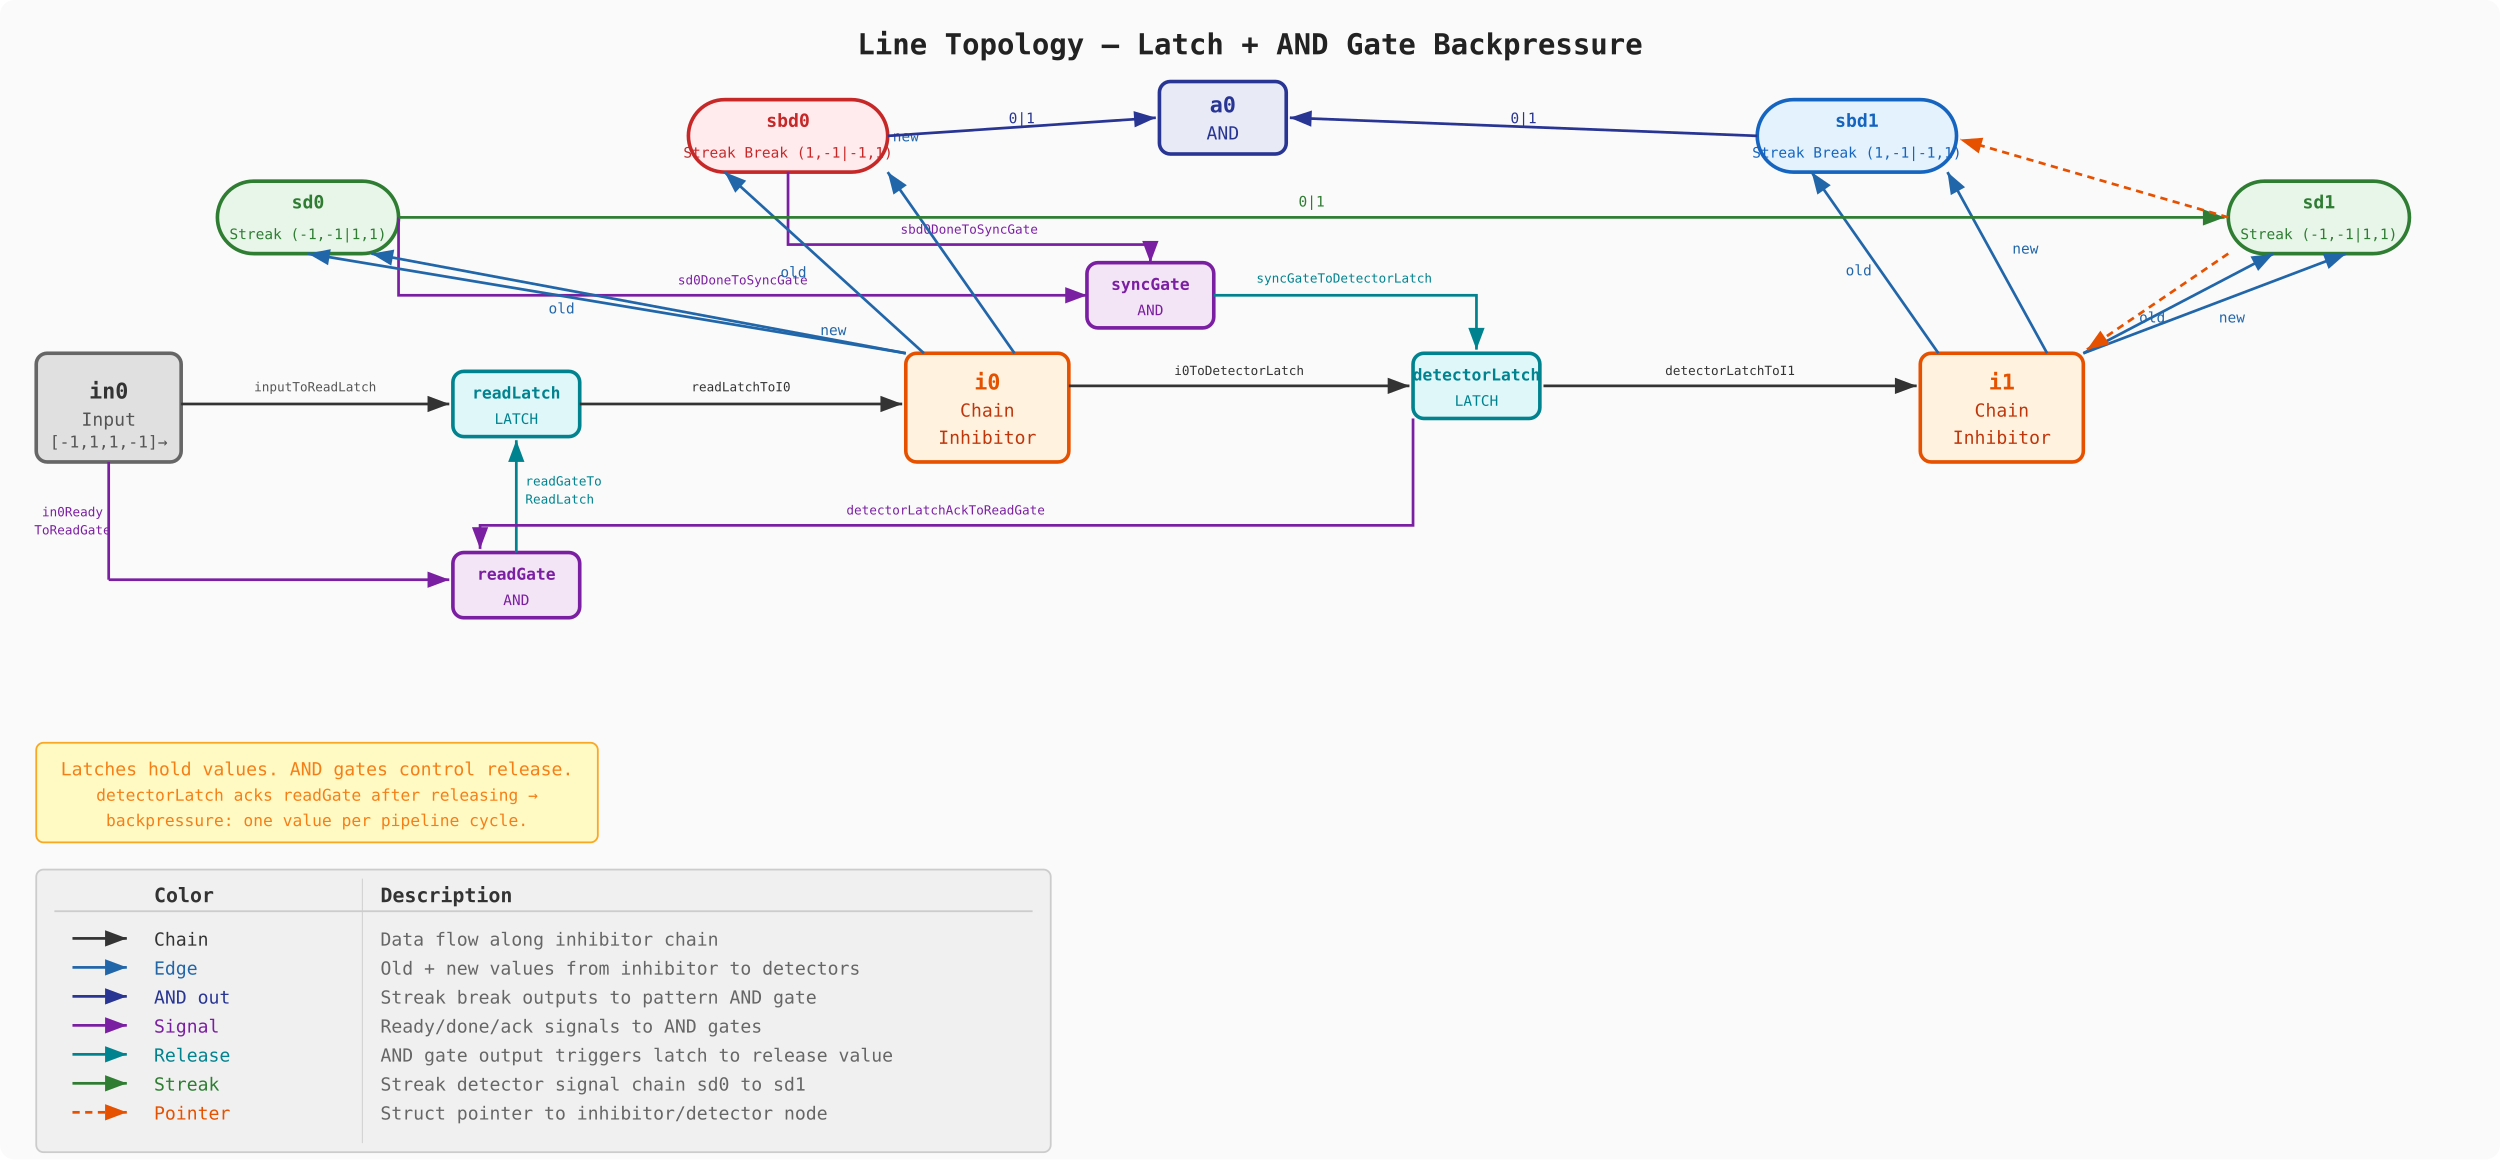
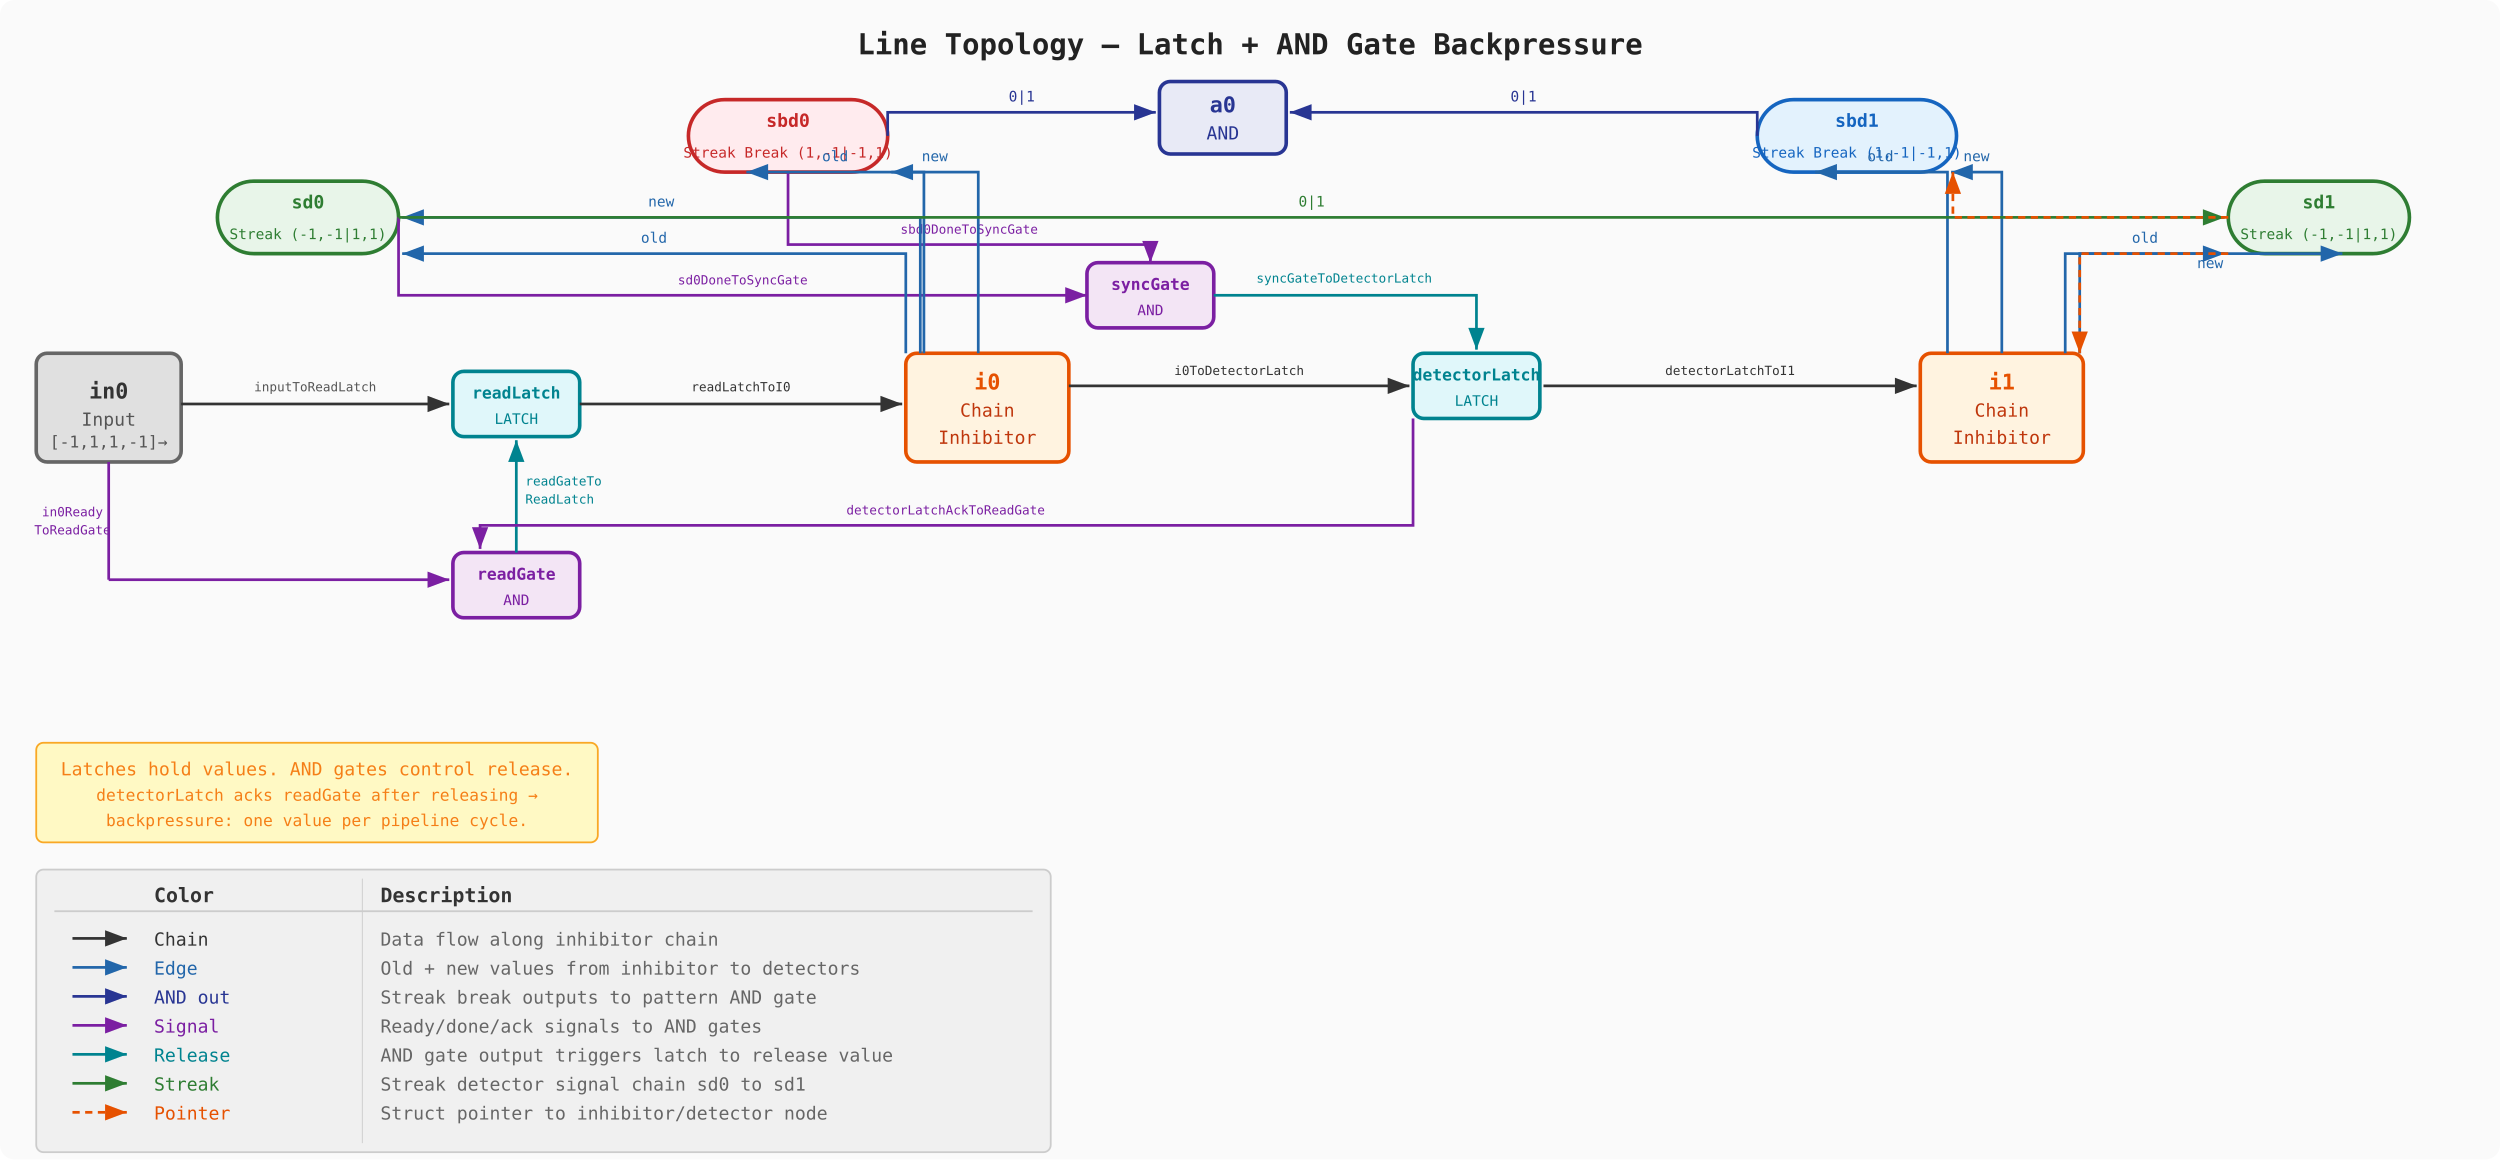
<svg xmlns="http://www.w3.org/2000/svg" viewBox="0 0 1380 640" font-family="monospace" font-size="12">
  <defs>
    <marker id="arrow" markerWidth="8" markerHeight="6" refX="8" refY="3" orient="auto">
      <path d="M0,0 L8,3 L0,6" fill="#333" />
    </marker>
    <marker id="arrow-blue" markerWidth="8" markerHeight="6" refX="8" refY="3" orient="auto">
      <path d="M0,0 L8,3 L0,6" fill="#2266aa" />
    </marker>
    <marker id="arrow-indigo" markerWidth="8" markerHeight="6" refX="8" refY="3" orient="auto">
      <path d="M0,0 L8,3 L0,6" fill="#283593" />
    </marker>
    <marker id="arrow-green" markerWidth="8" markerHeight="6" refX="8" refY="3" orient="auto">
      <path d="M0,0 L8,3 L0,6" fill="#2e7d32" />
    </marker>
    <marker id="arrow-orange" markerWidth="8" markerHeight="6" refX="8" refY="3" orient="auto">
      <path d="M0,0 L8,3 L0,6" fill="#e65100" />
    </marker>
    <marker id="arrow-magenta" markerWidth="8" markerHeight="6" refX="8" refY="3" orient="auto">
      <path d="M0,0 L8,3 L0,6" fill="#7b1fa2" />
    </marker>
    <marker id="arrow-teal" markerWidth="8" markerHeight="6" refX="8" refY="3" orient="auto">
      <path d="M0,0 L8,3 L0,6" fill="#00838f" />
    </marker>
  </defs>
  <rect width="1380" height="640" fill="#fafafa" rx="8" />
  <text x="690" y="30" text-anchor="middle" font-size="16" font-weight="bold" fill="#222">Line Topology — Latch + AND Gate Backpressure</text>
  <rect x="640" y="45" width="70" height="40" fill="#e8eaf6" stroke="#283593" rx="6" stroke-width="2" />
  <text x="675" y="62" text-anchor="middle" font-weight="bold" fill="#283593">a0</text>
  <text x="675" y="77" text-anchor="middle" font-size="10" fill="#283593">AND</text>
  <rect x="380" y="55" width="110" height="40" fill="#ffebee" stroke="#c62828" rx="20" stroke-width="2" />
  <text x="435" y="70" text-anchor="middle" font-weight="bold" font-size="10" fill="#c62828">sbd0</text>
  <text x="435" y="87" text-anchor="middle" font-size="8" fill="#c62828">Streak Break (1,-1|-1,1)</text>
  <rect x="970" y="55" width="110" height="40" fill="#e3f2fd" stroke="#1565c0" rx="20" stroke-width="2" />
  <text x="1025" y="70" text-anchor="middle" font-weight="bold" font-size="10" fill="#1565c0">sbd1</text>
  <text x="1025" y="87" text-anchor="middle" font-size="8" fill="#1565c0">Streak Break (1,-1|-1,1)</text>
  <rect x="20" y="195" width="80" height="60" fill="#e0e0e0" stroke="#666" rx="6" stroke-width="2" />
  <text x="60" y="220" text-anchor="middle" font-weight="bold" fill="#333">in0</text>
  <text x="60" y="235" text-anchor="middle" font-size="10" fill="#555">Input</text>
  <text x="60" y="247" text-anchor="middle" font-size="9" fill="#555">[-1,1,1,-1]→</text>
  <rect x="250" y="205" width="70" height="36" fill="#e0f7fa" stroke="#00838f" rx="6" stroke-width="2" />
  <text x="285" y="220" text-anchor="middle" font-weight="bold" font-size="9" fill="#00838f">readLatch</text>
  <text x="285" y="234" text-anchor="middle" font-size="8" fill="#00838f">LATCH</text>
  <rect x="500" y="195" width="90" height="60" fill="#fff3e0" stroke="#e65100" rx="6" stroke-width="2" />
  <text x="545" y="215" text-anchor="middle" font-weight="bold" fill="#e65100">i0</text>
  <text x="545" y="230" text-anchor="middle" font-size="10" fill="#bf360c">Chain</text>
  <text x="545" y="245" text-anchor="middle" font-size="10" fill="#bf360c">Inhibitor</text>
  <rect x="780" y="195" width="70" height="36" fill="#e0f7fa" stroke="#00838f" rx="6" stroke-width="2" />
  <text x="815" y="210" text-anchor="middle" font-weight="bold" font-size="9" fill="#00838f">detectorLatch</text>
  <text x="815" y="224" text-anchor="middle" font-size="8" fill="#00838f">LATCH</text>
  <rect x="1060" y="195" width="90" height="60" fill="#fff3e0" stroke="#e65100" rx="6" stroke-width="2" />
  <text x="1105" y="215" text-anchor="middle" font-weight="bold" fill="#e65100">i1</text>
  <text x="1105" y="230" text-anchor="middle" font-size="10" fill="#bf360c">Chain</text>
  <text x="1105" y="245" text-anchor="middle" font-size="10" fill="#bf360c">Inhibitor</text>
  <rect x="250" y="305" width="70" height="36" fill="#f3e5f5" stroke="#7b1fa2" rx="6" stroke-width="2" />
  <text x="285" y="320" text-anchor="middle" font-weight="bold" font-size="9" fill="#7b1fa2">readGate</text>
  <text x="285" y="334" text-anchor="middle" font-size="8" fill="#7b1fa2">AND</text>
  <rect x="600" y="145" width="70" height="36" fill="#f3e5f5" stroke="#7b1fa2" rx="6" stroke-width="2" />
  <text x="635" y="160" text-anchor="middle" font-weight="bold" font-size="9" fill="#7b1fa2">syncGate</text>
  <text x="635" y="174" text-anchor="middle" font-size="8" fill="#7b1fa2">AND</text>
  <rect x="120" y="100" width="100" height="40" fill="#e8f5e9" stroke="#2e7d32" rx="20" stroke-width="2" />
  <text x="170" y="115" text-anchor="middle" font-weight="bold" font-size="10" fill="#2e7d32">sd0</text>
  <text x="170" y="132" text-anchor="middle" font-size="8" fill="#2e7d32">Streak (-1,-1|1,1)</text>
  <rect x="1230" y="100" width="100" height="40" fill="#e8f5e9" stroke="#2e7d32" rx="20" stroke-width="2" />
  <text x="1280" y="115" text-anchor="middle" font-weight="bold" font-size="10" fill="#2e7d32">sd1</text>
  <text x="1280" y="132" text-anchor="middle" font-size="8" fill="#2e7d32">Streak (-1,-1|1,1)</text>
  <line x1="100" y1="223" x2="248" y2="223" stroke="#333" stroke-width="1.5" marker-end="url(#arrow)" />
  <text x="174" y="216" text-anchor="middle" font-size="7" fill="#555">inputToReadLatch</text>
  <line x1="320" y1="223" x2="498" y2="223" stroke="#333" stroke-width="1.5" marker-end="url(#arrow)" />
  <text x="409" y="216" text-anchor="middle" font-size="7" fill="#333">readLatchToI0</text>
  <line x1="590" y1="213" x2="778" y2="213" stroke="#333" stroke-width="1.5" marker-end="url(#arrow)" />
  <text x="684" y="207" text-anchor="middle" font-size="7" fill="#333">i0ToDetectorLatch</text>
  <line x1="852" y1="213" x2="1058" y2="213" stroke="#333" stroke-width="1.5" marker-end="url(#arrow)" />
  <text x="955" y="207" text-anchor="middle" font-size="7" fill="#333">detectorLatchToI1</text>
  <line x1="60" y1="255" x2="60" y2="320" stroke="#7b1fa2" stroke-width="1.5" />
  <line x1="60" y1="320" x2="248" y2="320" stroke="#7b1fa2" stroke-width="1.5" marker-end="url(#arrow-magenta)" />
  <text x="40" y="285" text-anchor="middle" font-size="7" fill="#7b1fa2">in0Ready</text>
  <text x="40" y="295" text-anchor="middle" font-size="7" fill="#7b1fa2">ToReadGate</text>
  <line x1="285" y1="305" x2="285" y2="243" stroke="#00838f" stroke-width="1.5" marker-end="url(#arrow-teal)" />
  <text x="290" y="268" text-anchor="start" font-size="7" fill="#00838f">readGateTo</text>
  <text x="290" y="278" text-anchor="start" font-size="7" fill="#00838f">ReadLatch</text>
  <path d="M670,163 L815,163 L815,193" fill="none" stroke="#00838f" stroke-width="1.5" marker-end="url(#arrow-teal)" />
  <text x="742" y="156" text-anchor="middle" font-size="7" fill="#00838f">syncGateToDetectorLatch</text>
  <path d="M780,231 L780,290 L265,290 L265,303" fill="none" stroke="#7b1fa2" stroke-width="1.5" marker-end="url(#arrow-magenta)" />
  <text x="522" y="284" text-anchor="middle" font-size="7" fill="#7b1fa2">detectorLatchAckToReadGate</text>
  <path d="M435,95 L435,135 L635,135 L635,145" fill="none" stroke="#7b1fa2" stroke-width="1.5" marker-end="url(#arrow-magenta)" />
  <text x="535" y="129" text-anchor="middle" font-size="7" fill="#7b1fa2">sbd0DoneToSyncGate</text>
  <path d="M220,120 L220,163 L600,163" fill="none" stroke="#7b1fa2" stroke-width="1.5" marker-end="url(#arrow-magenta)" />
  <text x="410" y="157" text-anchor="middle" font-size="7" fill="#7b1fa2">sd0DoneToSyncGate</text>
-   <line x1="510" y1="195" x2="400" y2="95" stroke="#2266aa" stroke-width="1.5" marker-end="url(#arrow-blue)" />
-   <text x="438" y="153" text-anchor="middle" font-size="8" fill="#2266aa">old</text>
-   <line x1="560" y1="195" x2="490" y2="95" stroke="#2266aa" stroke-width="1.5" marker-end="url(#arrow-blue)" />
-   <text x="500" y="78" text-anchor="middle" font-size="8" fill="#2266aa">new</text>
-   <line x1="500" y1="195" x2="170" y2="140" stroke="#2266aa" stroke-width="1.5" marker-end="url(#arrow-blue)" />
-   <text x="310" y="173" text-anchor="middle" font-size="8" fill="#2266aa">old</text>
-   <line x1="500" y1="195" x2="205" y2="140" stroke="#2266aa" stroke-width="1.5" marker-end="url(#arrow-blue)" />
-   <text x="460" y="185" text-anchor="middle" font-size="8" fill="#2266aa">new</text>
-   <line x1="1070" y1="195" x2="1000" y2="95" stroke="#2266aa" stroke-width="1.5" marker-end="url(#arrow-blue)" />
-   <text x="1026" y="152" text-anchor="middle" font-size="8" fill="#2266aa">old</text>
-   <line x1="1130" y1="195" x2="1075" y2="95" stroke="#2266aa" stroke-width="1.5" marker-end="url(#arrow-blue)" />
-   <text x="1118" y="140" text-anchor="middle" font-size="8" fill="#2266aa">new</text>
-   <line x1="1150" y1="195" x2="1255" y2="140" stroke="#2266aa" stroke-width="1.5" marker-end="url(#arrow-blue)" />
-   <text x="1188" y="178" text-anchor="middle" font-size="8" fill="#2266aa">old</text>
-   <line x1="1150" y1="195" x2="1295" y2="140" stroke="#2266aa" stroke-width="1.5" marker-end="url(#arrow-blue)" />
-   <text x="1232" y="178" text-anchor="middle" font-size="8" fill="#2266aa">new</text>
-   <line x1="490" y1="75" x2="638" y2="65" stroke="#283593" stroke-width="1.5" marker-end="url(#arrow-indigo)" />
-   <text x="564" y="68" text-anchor="middle" font-size="8" fill="#283593">0|1</text>
-   <line x1="970" y1="75" x2="712" y2="65" stroke="#283593" stroke-width="1.5" marker-end="url(#arrow-indigo)" />
-   <text x="841" y="68" text-anchor="middle" font-size="8" fill="#283593">0|1</text>
+   <path d="M510,195 L510,95 L412,95" fill="none" stroke="#2266aa" stroke-width="1.5" marker-end="url(#arrow-blue)" />
+   <text x="461" y="89" text-anchor="middle" font-size="8" fill="#2266aa">old</text>
+   <path d="M540,195 L540,95 L492,95" fill="none" stroke="#2266aa" stroke-width="1.5" marker-end="url(#arrow-blue)" />
+   <text x="516" y="89" text-anchor="middle" font-size="8" fill="#2266aa">new</text>
+   <path d="M500,195 L500,140 L222,140" fill="none" stroke="#2266aa" stroke-width="1.5" marker-end="url(#arrow-blue)" />
+   <text x="361" y="134" text-anchor="middle" font-size="8" fill="#2266aa">old</text>
+   <path d="M508,195 L508,120 L222,120" fill="none" stroke="#2266aa" stroke-width="1.5" marker-end="url(#arrow-blue)" />
+   <text x="365" y="114" text-anchor="middle" font-size="8" fill="#2266aa">new</text>
+   <path d="M1075,195 L1075,95 L1002,95" fill="none" stroke="#2266aa" stroke-width="1.5" marker-end="url(#arrow-blue)" />
+   <text x="1038" y="89" text-anchor="middle" font-size="8" fill="#2266aa">old</text>
+   <path d="M1105,195 L1105,95 L1077,95" fill="none" stroke="#2266aa" stroke-width="1.5" marker-end="url(#arrow-blue)" />
+   <text x="1091" y="89" text-anchor="middle" font-size="8" fill="#2266aa">new</text>
+   <path d="M1140,195 L1140,140 L1228,140" fill="none" stroke="#2266aa" stroke-width="1.5" marker-end="url(#arrow-blue)" />
+   <text x="1184" y="134" text-anchor="middle" font-size="8" fill="#2266aa">old</text>
+   <path d="M1148,195 L1148,140 L1293,140" fill="none" stroke="#2266aa" stroke-width="1.5" marker-end="url(#arrow-blue)" />
+   <text x="1220" y="148" text-anchor="middle" font-size="8" fill="#2266aa">new</text>
+   <path d="M490,75 L490,62 L638,62" fill="none" stroke="#283593" stroke-width="1.5" marker-end="url(#arrow-indigo)" />
+   <text x="564" y="56" text-anchor="middle" font-size="8" fill="#283593">0|1</text>
+   <path d="M970,75 L970,62 L712,62" fill="none" stroke="#283593" stroke-width="1.5" marker-end="url(#arrow-indigo)" />
+   <text x="841" y="56" text-anchor="middle" font-size="8" fill="#283593">0|1</text>
  <line x1="220" y1="120" x2="1228" y2="120" stroke="#2e7d32" stroke-width="1.5" marker-end="url(#arrow-green)" />
  <text x="724" y="114" text-anchor="middle" font-size="8" fill="#2e7d32">0|1</text>
-   <line x1="1230" y1="140" x2="1152" y2="193" stroke="#e65100" stroke-width="1.5" stroke-dasharray="4,3" marker-end="url(#arrow-orange)" />
-   <line x1="1230" y1="120" x2="1082" y2="77" stroke="#e65100" stroke-width="1.5" stroke-dasharray="4,3" marker-end="url(#arrow-orange)" />
+   <path d="M1230,140 L1148,140 L1148,195" fill="none" stroke="#e65100" stroke-width="1.5" stroke-dasharray="4,3" marker-end="url(#arrow-orange)" />
+   <path d="M1230,120 L1078,120 L1078,95" fill="none" stroke="#e65100" stroke-width="1.5" stroke-dasharray="4,3" marker-end="url(#arrow-orange)" />
  <rect x="20" y="410" width="310" height="55" fill="#fff9c4" stroke="#f9a825" rx="4" />
  <text x="175" y="428" text-anchor="middle" font-size="10" fill="#f57f17">Latches hold values. AND gates control release.</text>
  <text x="175" y="442" text-anchor="middle" font-size="9" fill="#f57f17">detectorLatch acks readGate after releasing →</text>
  <text x="175" y="456" text-anchor="middle" font-size="9" fill="#f57f17">backpressure: one value per pipeline cycle.</text>
  <rect x="20" y="480" width="560" height="156" fill="#f0f0f0" rx="4" stroke="#ccc" />
  <text x="85" y="498" text-anchor="start" font-weight="bold" fill="#333" font-size="11">Color</text>
  <text x="210" y="498" text-anchor="start" font-weight="bold" fill="#333" font-size="11">Description</text>
  <line x1="30" y1="503" x2="570" y2="503" stroke="#ccc" stroke-width="1" />
  <line x1="200" y1="485" x2="200" y2="631" stroke="#ccc" stroke-width="0.5" />
  <line x1="40" y1="518" x2="70" y2="518" stroke="#333" stroke-width="1.5" marker-end="url(#arrow)" />
  <text x="85" y="522" text-anchor="start" fill="#333" font-size="10">Chain</text>
  <text x="210" y="522" text-anchor="start" fill="#666" font-size="10">Data flow along inhibitor chain</text>
  <line x1="40" y1="534" x2="70" y2="534" stroke="#2266aa" stroke-width="1.5" marker-end="url(#arrow-blue)" />
  <text x="85" y="538" text-anchor="start" fill="#2266aa" font-size="10">Edge</text>
  <text x="210" y="538" text-anchor="start" fill="#666" font-size="10">Old + new values from inhibitor to detectors</text>
  <line x1="40" y1="550" x2="70" y2="550" stroke="#283593" stroke-width="1.5" marker-end="url(#arrow-indigo)" />
  <text x="85" y="554" text-anchor="start" fill="#283593" font-size="10">AND out</text>
  <text x="210" y="554" text-anchor="start" fill="#666" font-size="10">Streak break outputs to pattern AND gate</text>
  <line x1="40" y1="566" x2="70" y2="566" stroke="#7b1fa2" stroke-width="1.5" marker-end="url(#arrow-magenta)" />
  <text x="85" y="570" text-anchor="start" fill="#7b1fa2" font-size="10">Signal</text>
  <text x="210" y="570" text-anchor="start" fill="#666" font-size="10">Ready/done/ack signals to AND gates</text>
  <line x1="40" y1="582" x2="70" y2="582" stroke="#00838f" stroke-width="1.5" marker-end="url(#arrow-teal)" />
  <text x="85" y="586" text-anchor="start" fill="#00838f" font-size="10">Release</text>
  <text x="210" y="586" text-anchor="start" fill="#666" font-size="10">AND gate output triggers latch to release value</text>
  <line x1="40" y1="598" x2="70" y2="598" stroke="#2e7d32" stroke-width="1.5" marker-end="url(#arrow-green)" />
  <text x="85" y="602" text-anchor="start" fill="#2e7d32" font-size="10">Streak</text>
  <text x="210" y="602" text-anchor="start" fill="#666" font-size="10">Streak detector signal chain sd0 to sd1</text>
  <line x1="40" y1="614" x2="70" y2="614" stroke="#e65100" stroke-width="1.5" stroke-dasharray="4,3" marker-end="url(#arrow-orange)" />
  <text x="85" y="618" text-anchor="start" fill="#e65100" font-size="10">Pointer</text>
  <text x="210" y="618" text-anchor="start" fill="#666" font-size="10">Struct pointer to inhibitor/detector node</text>
</svg>
